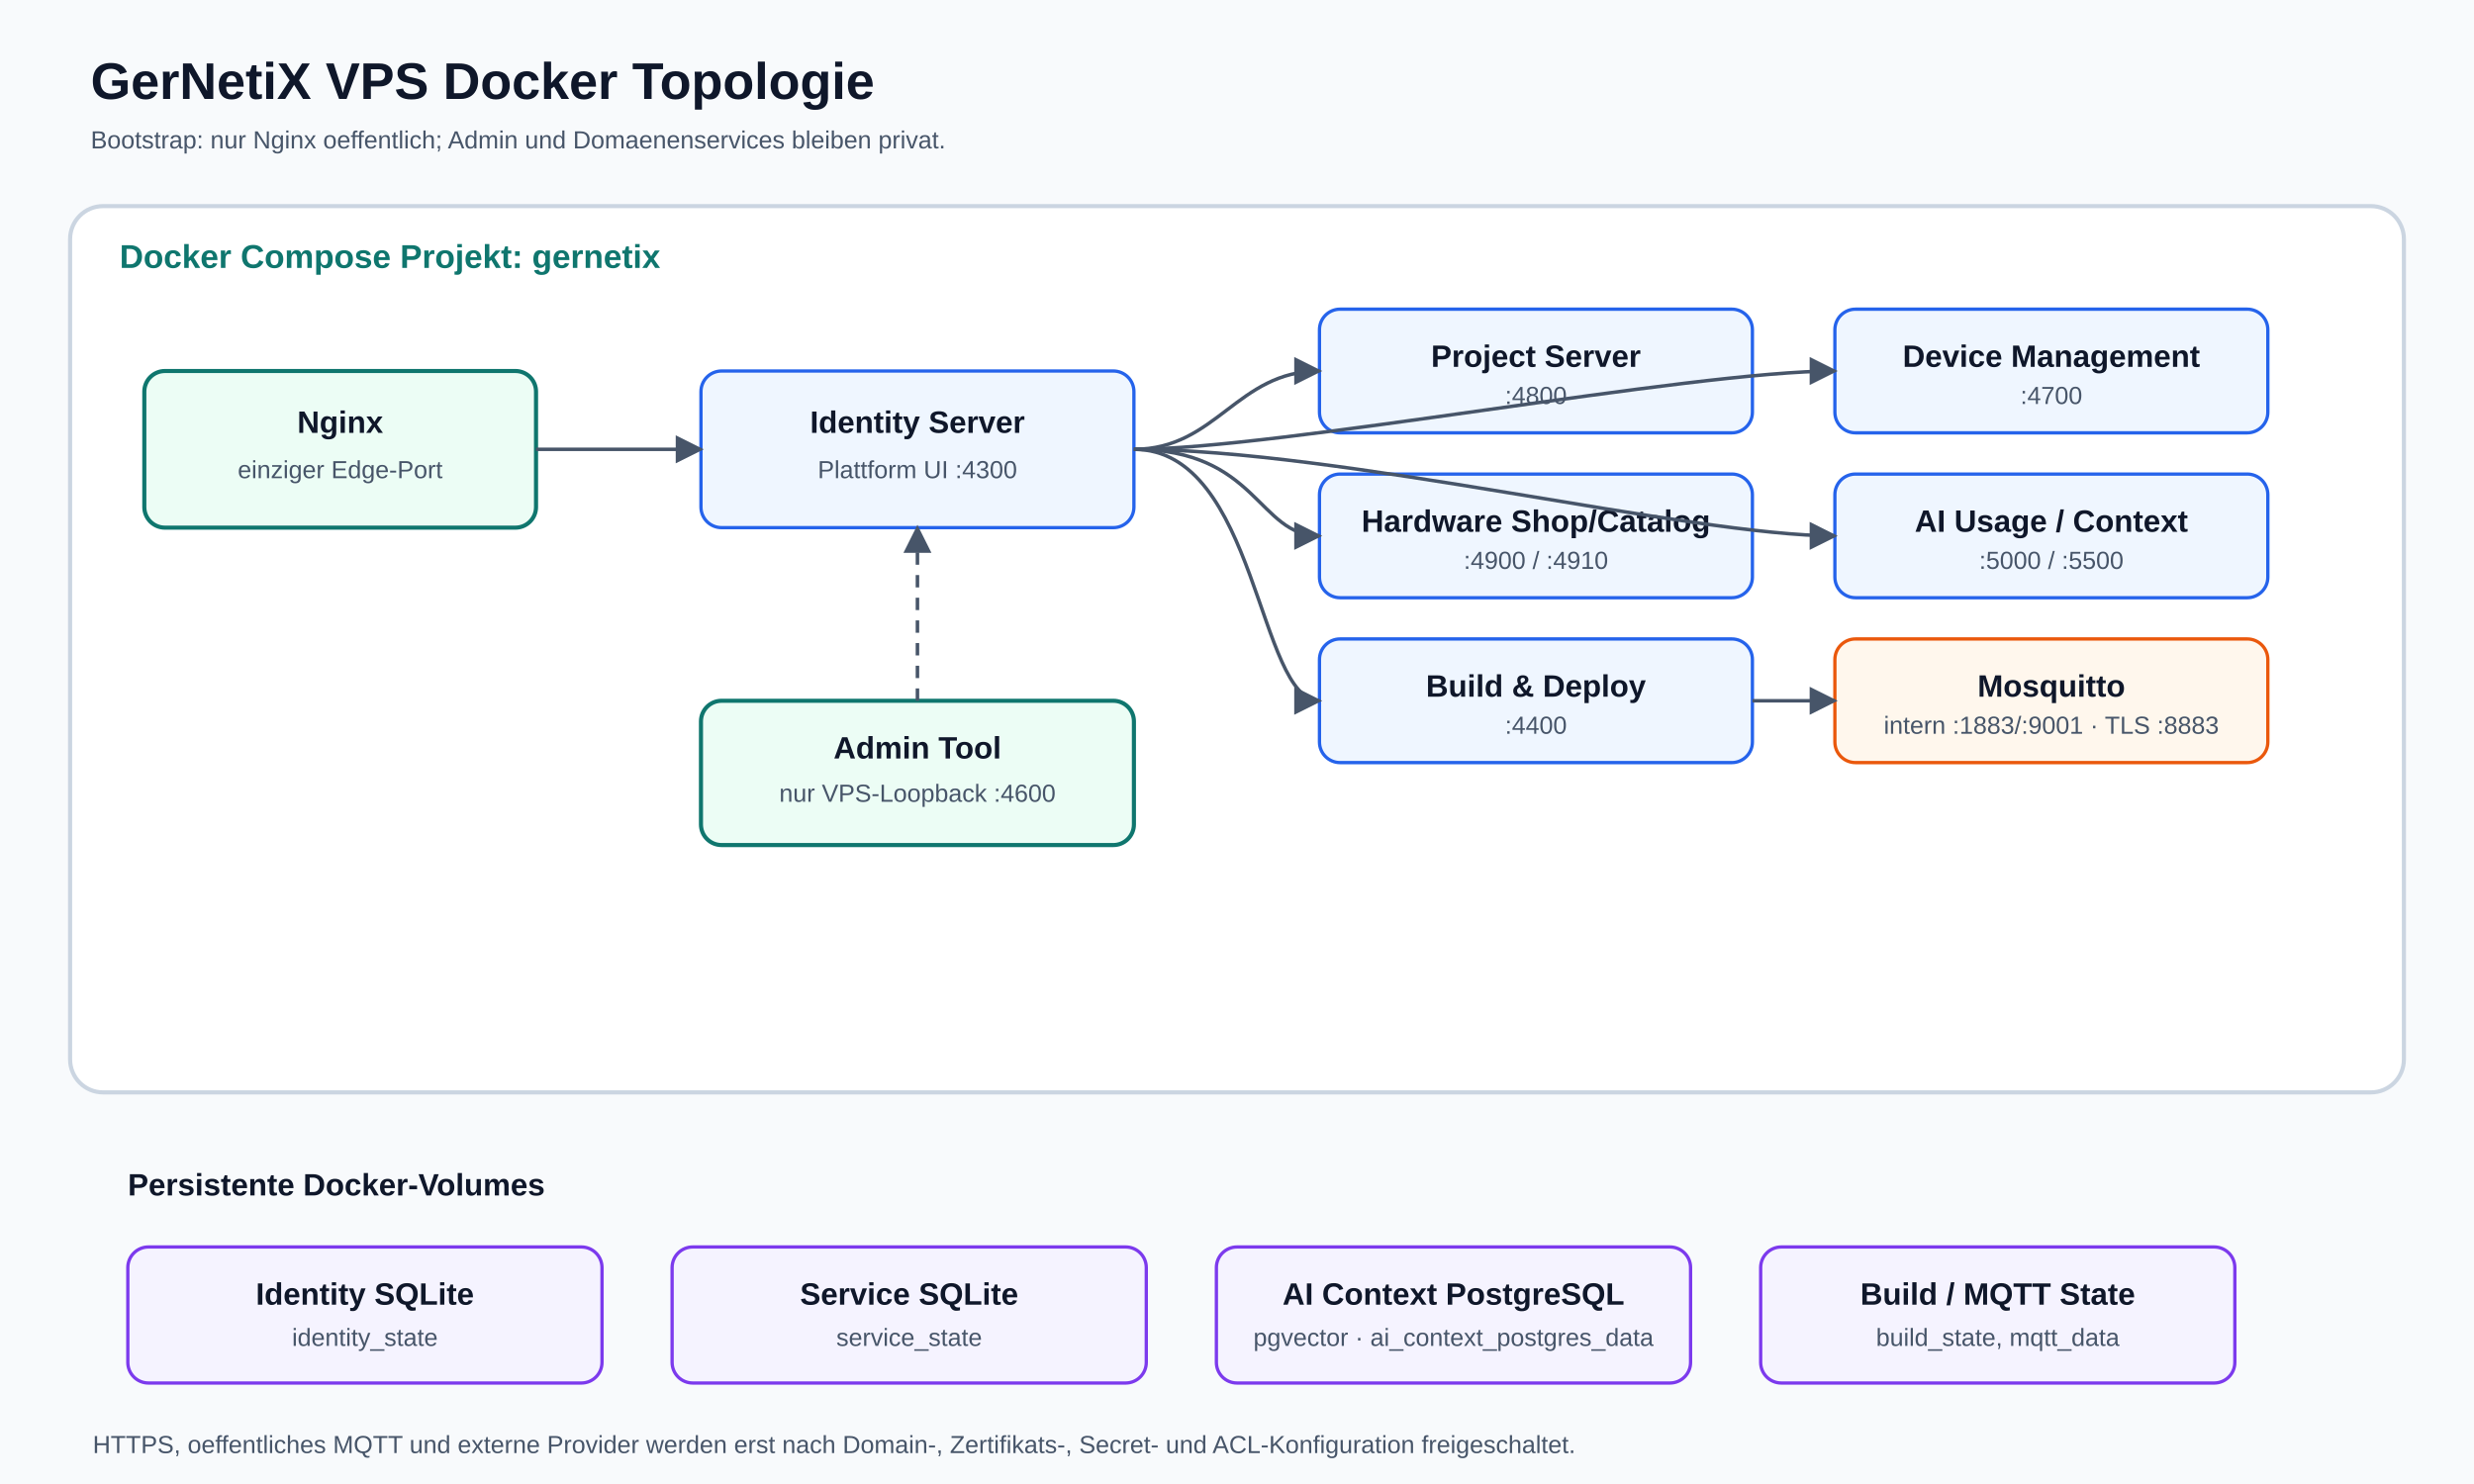
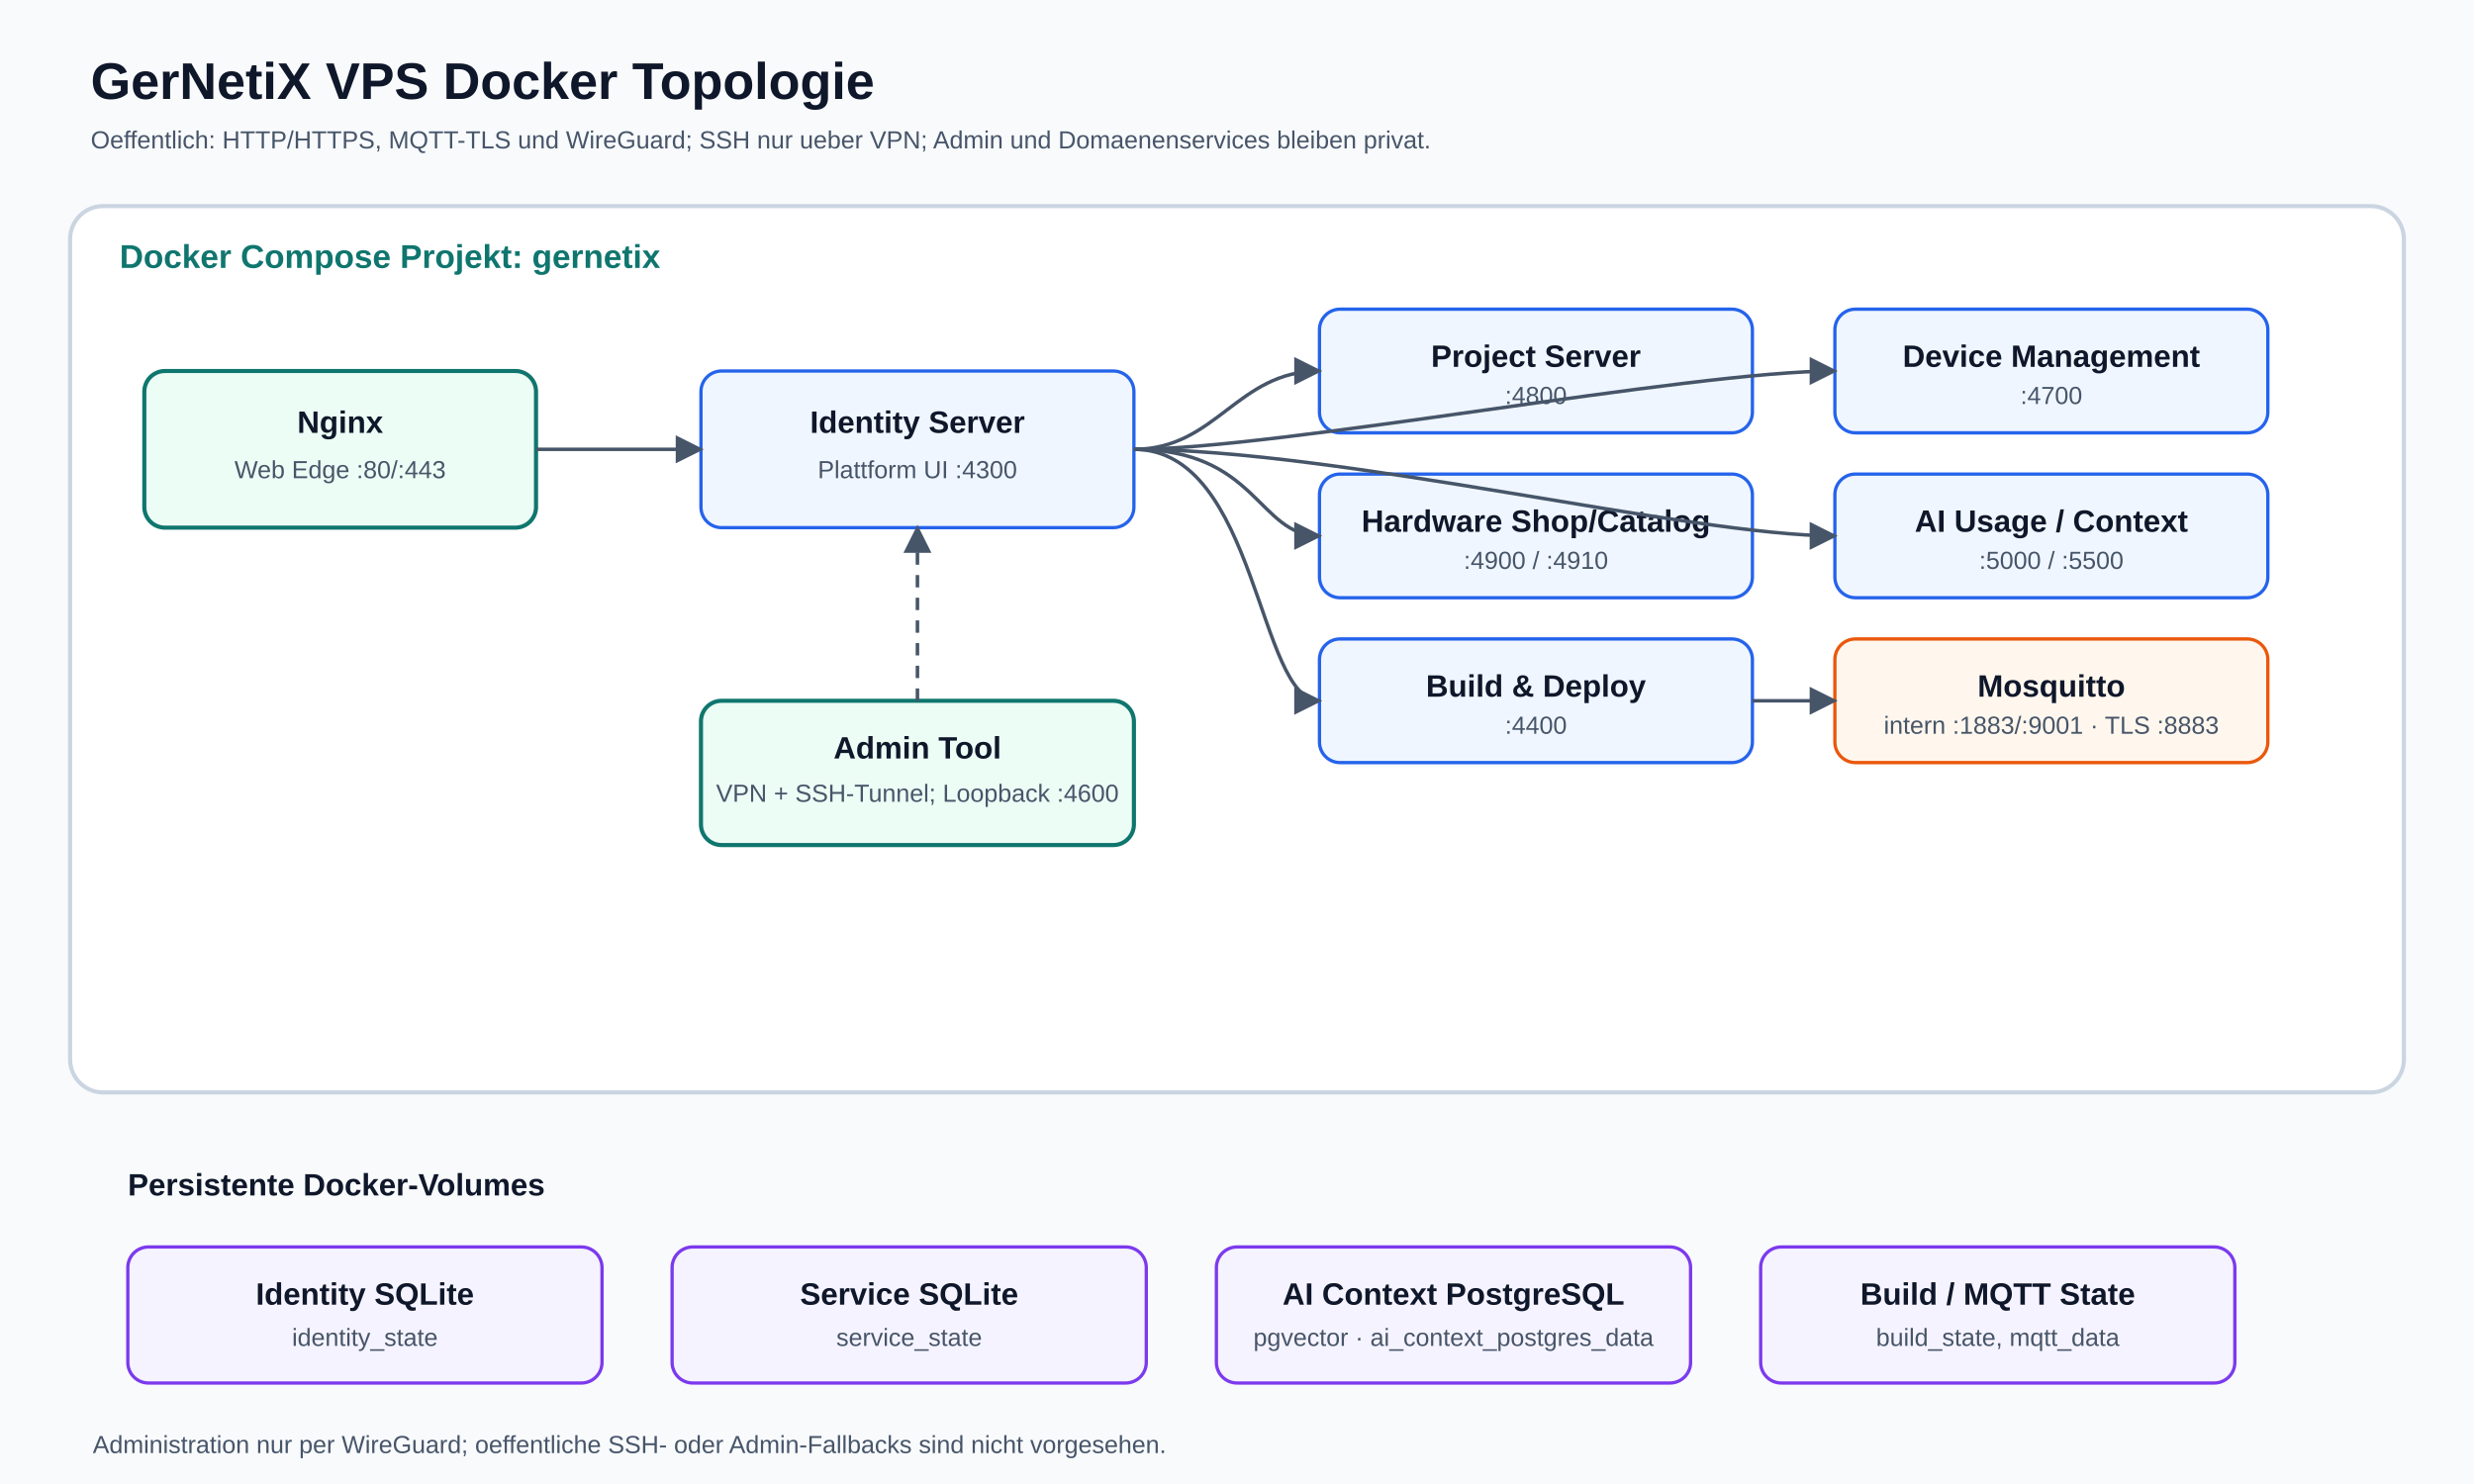
<svg xmlns="http://www.w3.org/2000/svg" width="1200" height="720" viewBox="0 0 1200 720" role="img" aria-labelledby="title desc">
  <defs>
    <marker id="arrow" viewBox="0 0 10 10" refX="9" refY="5" markerWidth="8" markerHeight="8" orient="auto">
      <path d="M0 0L10 5L0 10z" fill="#475569" />
    </marker>
    <style>
      .bg{fill:#f8fafc}.zone{fill:#fff;stroke:#cbd5e1;stroke-width:2}.edge{fill:#ecfdf5;stroke:#0f766e;stroke-width:2}.service{fill:#eff6ff;stroke:#2563eb;stroke-width:1.6}.infra{fill:#fff7ed;stroke:#ea580c;stroke-width:1.6}.store{fill:#f5f3ff;stroke:#7c3aed;stroke-width:1.6}.title{font:700 25px Arial;fill:#0f172a}.label{font:700 15px Arial;fill:#0f172a}.small{font:12px Arial;fill:#475569}.zoneTitle{font:700 16px Arial;fill:#0f766e}.line{fill:none;stroke:#475569;stroke-width:1.7;marker-end:url(#arrow)}.dash{stroke-dasharray:6 5}
    </style>
  </defs>
  <rect class="bg" width="1200" height="720" />
  <text class="title" x="44" y="48">GerNetiX VPS Docker Topologie</text>
-   <text class="small" x="44" y="72">Bootstrap: nur Nginx oeffentlich; Admin und Domaenenservices bleiben privat.</text>
+   <text class="small" x="44" y="72">Oeffentlich: HTTP/HTTPS, MQTT-TLS und WireGuard; SSH nur ueber VPN; Admin und Domaenenservices bleiben privat.</text>
  <rect class="zone" x="34" y="100" width="1132" height="430" rx="16" />
  <text class="zoneTitle" x="58" y="130">Docker Compose Projekt: gernetix</text>
  <rect class="edge" x="70" y="180" width="190" height="76" rx="10" />
  <text class="label" x="165" y="210" text-anchor="middle">Nginx</text>
-   <text class="small" x="165" y="232" text-anchor="middle">einziger Edge-Port</text>
+   <text class="small" x="165" y="232" text-anchor="middle">Web Edge :80/:443</text>
  <rect class="service" x="340" y="180" width="210" height="76" rx="10" />
  <text class="label" x="445" y="210" text-anchor="middle">Identity Server</text>
  <text class="small" x="445" y="232" text-anchor="middle">Plattform UI :4300</text>
  <rect class="service" x="640" y="150" width="210" height="60" rx="10" />
  <text class="label" x="745" y="178" text-anchor="middle">Project Server</text>
  <text class="small" x="745" y="196" text-anchor="middle">:4800</text>
  <rect class="service" x="890" y="150" width="210" height="60" rx="10" />
  <text class="label" x="995" y="178" text-anchor="middle">Device Management</text>
  <text class="small" x="995" y="196" text-anchor="middle">:4700</text>
  <rect class="service" x="640" y="230" width="210" height="60" rx="10" />
  <text class="label" x="745" y="258" text-anchor="middle">Hardware Shop/Catalog</text>
  <text class="small" x="745" y="276" text-anchor="middle">:4900 / :4910</text>
  <rect class="service" x="890" y="230" width="210" height="60" rx="10" />
  <text class="label" x="995" y="258" text-anchor="middle">AI Usage / Context</text>
  <text class="small" x="995" y="276" text-anchor="middle">:5000 / :5500</text>
  <rect class="service" x="640" y="310" width="210" height="60" rx="10" />
  <text class="label" x="745" y="338" text-anchor="middle">Build &amp; Deploy</text>
  <text class="small" x="745" y="356" text-anchor="middle">:4400</text>
  <rect class="infra" x="890" y="310" width="210" height="60" rx="10" />
  <text class="label" x="995" y="338" text-anchor="middle">Mosquitto</text>
  <text class="small" x="995" y="356" text-anchor="middle">intern :1883/:9001 · TLS :8883</text>
  <rect class="edge" x="340" y="340" width="210" height="70" rx="10" />
  <text class="label" x="445" y="368" text-anchor="middle">Admin Tool</text>
-   <text class="small" x="445" y="389" text-anchor="middle">nur VPS-Loopback :4600</text>
+   <text class="small" x="445" y="389" text-anchor="middle">VPN + SSH-Tunnel; Loopback :4600</text>
  <path class="line" d="M260 218H340" />
  <path class="line" d="M550 218C590 218 600 180 640 180" />
  <path class="line" d="M550 218C620 218 820 180 890 180" />
  <path class="line" d="M550 218C610 218 610 260 640 260" />
  <path class="line" d="M550 218C650 218 820 260 890 260" />
  <path class="line" d="M550 218C610 218 610 340 640 340" />
  <path class="line" d="M850 340H890" />
  <path class="line dash" d="M445 340V256" />
  <text class="label" x="62" y="580">Persistente Docker-Volumes</text>
  <rect class="store" x="62" y="605" width="230" height="66" rx="10" />
  <text class="label" x="177" y="633" text-anchor="middle">Identity SQLite</text>
  <text class="small" x="177" y="653" text-anchor="middle">identity_state</text>
  <rect class="store" x="326" y="605" width="230" height="66" rx="10" />
  <text class="label" x="441" y="633" text-anchor="middle">Service SQLite</text>
  <text class="small" x="441" y="653" text-anchor="middle">service_state</text>
  <rect class="store" x="590" y="605" width="230" height="66" rx="10" />
  <text class="label" x="705" y="633" text-anchor="middle">AI Context PostgreSQL</text>
  <text class="small" x="705" y="653" text-anchor="middle">pgvector · ai_context_postgres_data</text>
  <rect class="store" x="854" y="605" width="230" height="66" rx="10" />
  <text class="label" x="969" y="633" text-anchor="middle">Build / MQTT State</text>
  <text class="small" x="969" y="653" text-anchor="middle">build_state, mqtt_data</text>
-   <text class="small" x="45" y="705">HTTPS, oeffentliches MQTT und externe Provider werden erst nach Domain-, Zertifikats-, Secret- und ACL-Konfiguration freigeschaltet.</text>
+   <text class="small" x="45" y="705">Administration nur per WireGuard; oeffentliche SSH- oder Admin-Fallbacks sind nicht vorgesehen.</text>
</svg>
